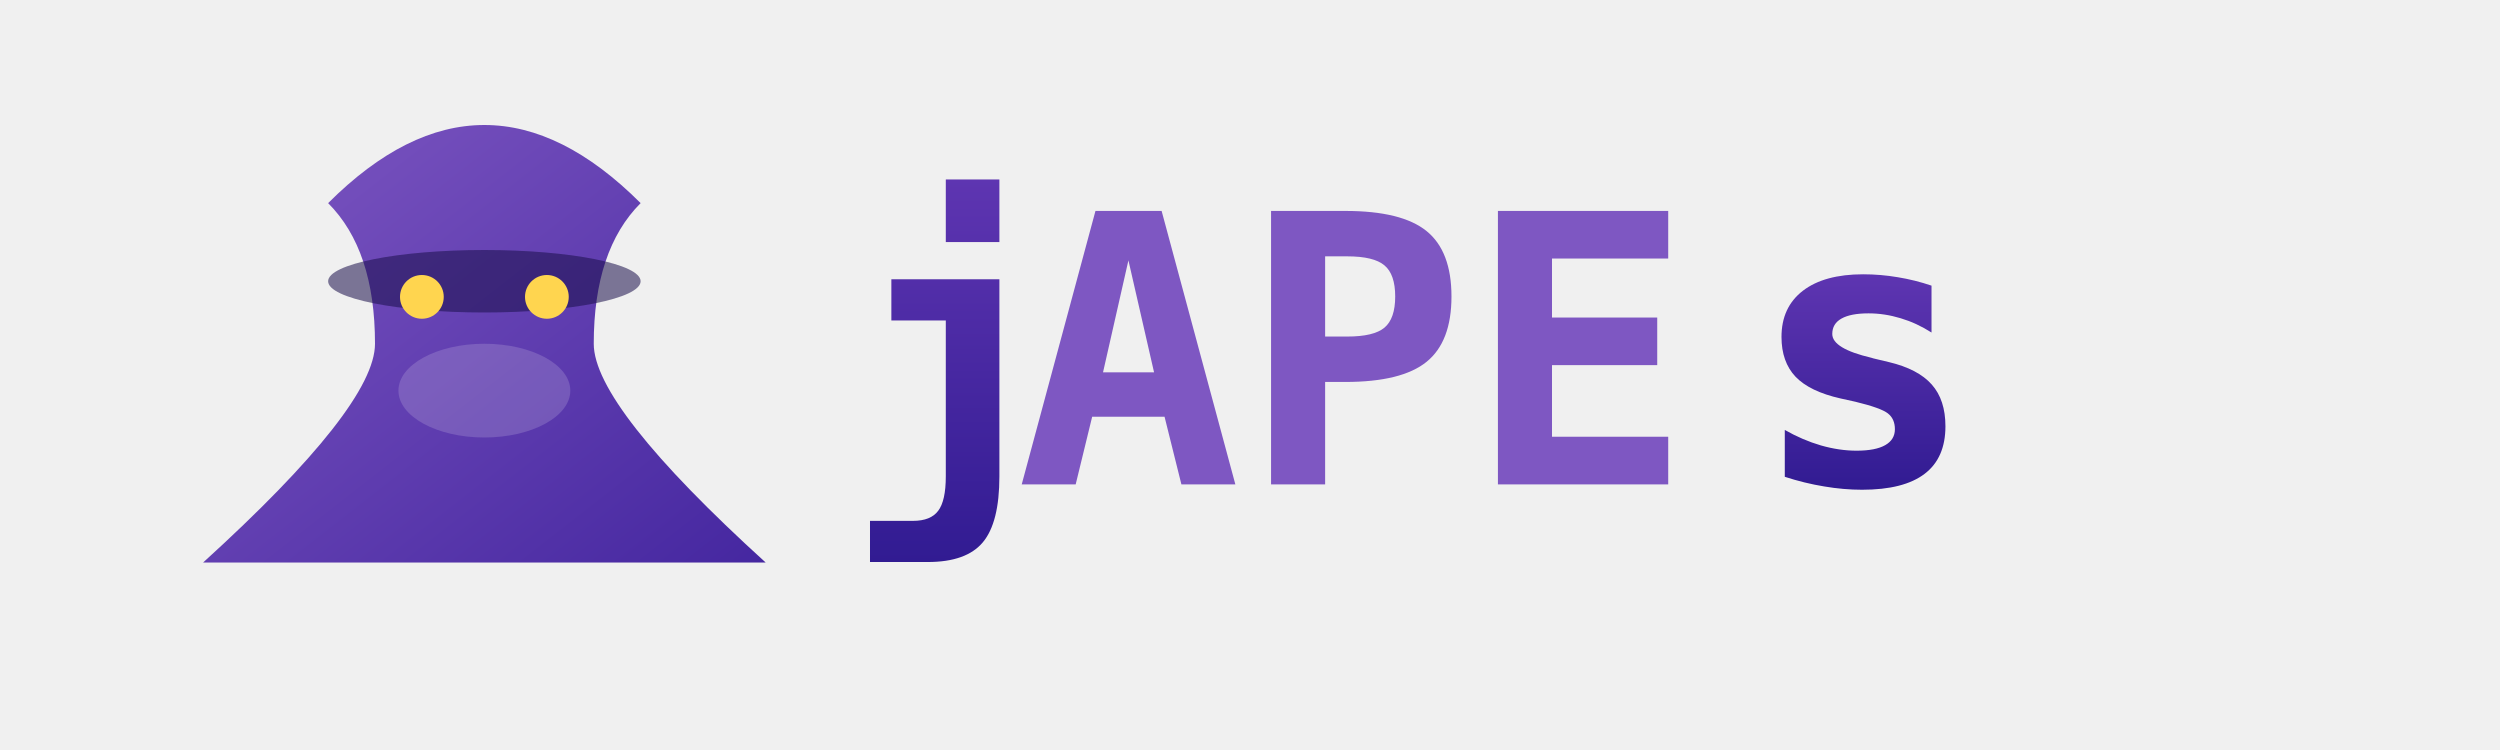
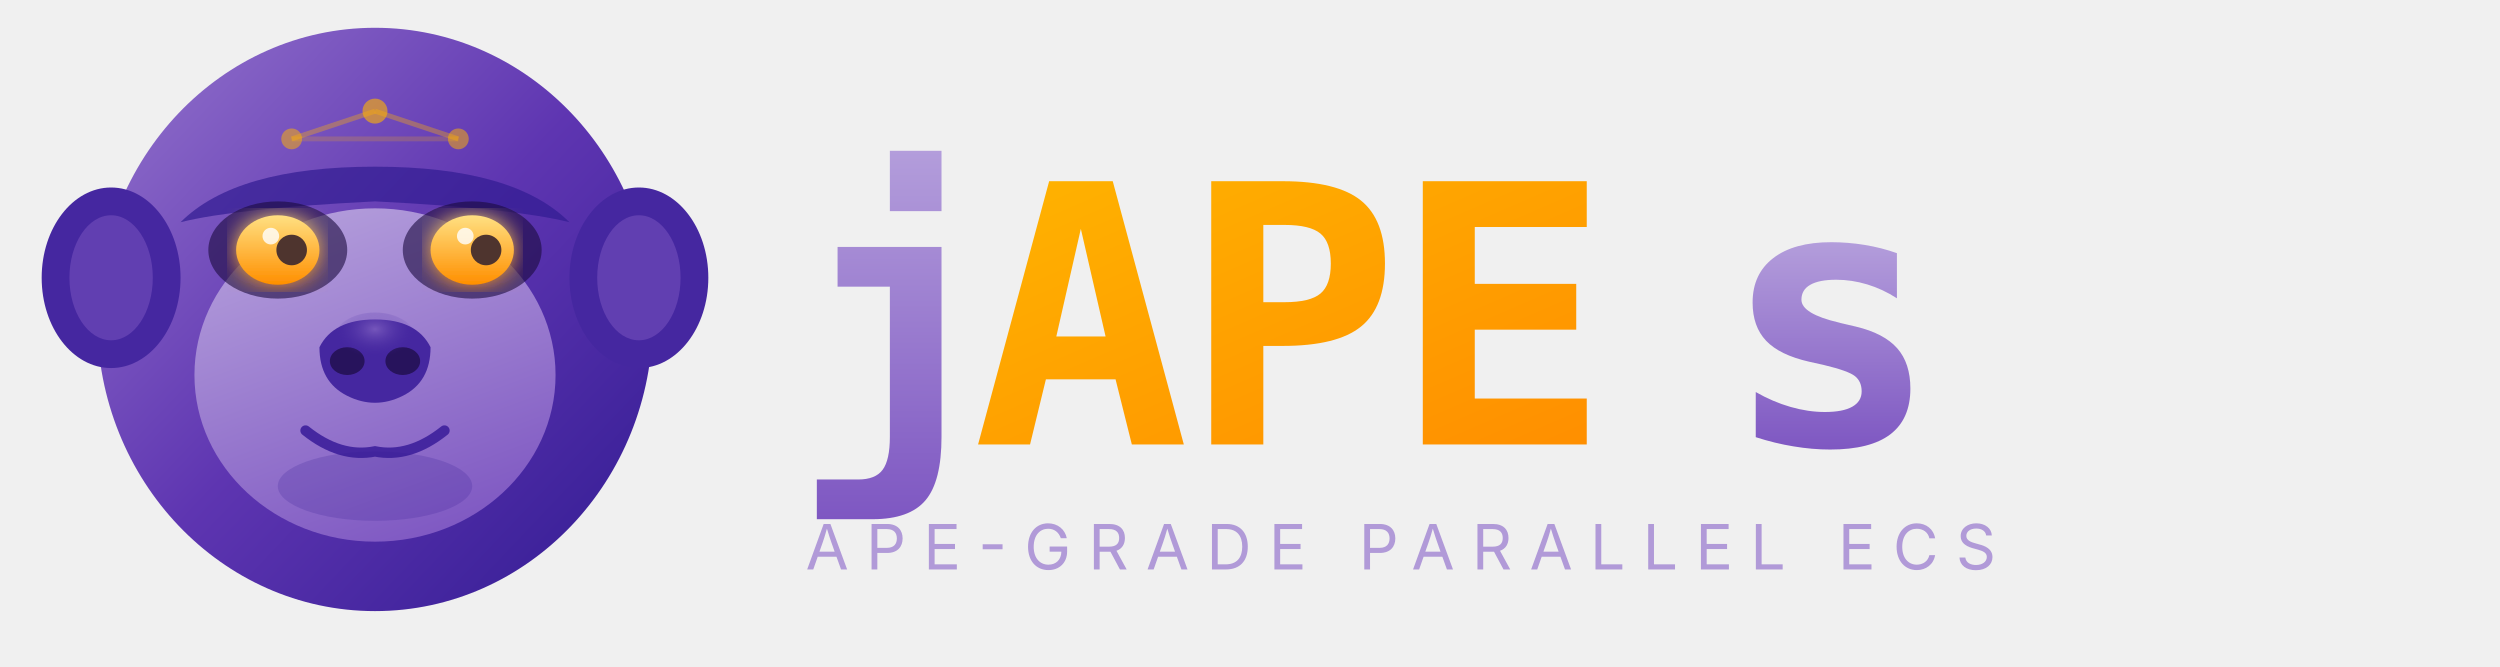
- <svg xmlns="http://www.w3.org/2000/svg" viewBox="0 0 320 96" role="img" aria-label="japes — Java Archetype-based Parallel Entity System">
+ <svg xmlns="http://www.w3.org/2000/svg" viewBox="0 0 360 96" role="img" aria-label="japes — Java Archetype-based Parallel Entity System">
  <defs>
-     <linearGradient id="apeGradient" x1="0%" y1="0%" x2="100%" y2="100%">
-       <stop offset="0%" stop-color="#7e57c2" />
-       <stop offset="100%" stop-color="#4527a0" />
-     </linearGradient>
-     <linearGradient id="textGradient" x1="0%" y1="0%" x2="0%" y2="100%">
-       <stop offset="0%" stop-color="#5e35b1" />
+     <linearGradient id="fur" x1="0%" y1="0%" x2="100%" y2="100%">
+       <stop offset="0%" stop-color="#9575cd" />
+       <stop offset="50%" stop-color="#5e35b1" />
      <stop offset="100%" stop-color="#311b92" />
    </linearGradient>
+     <linearGradient id="face" x1="30%" y1="0%" x2="70%" y2="100%">
+       <stop offset="0%" stop-color="#b39ddb" />
+       <stop offset="100%" stop-color="#7e57c2" />
+     </linearGradient>
+     <linearGradient id="eyeGlow" x1="50%" y1="0%" x2="50%" y2="100%">
+       <stop offset="0%" stop-color="#ffe082" />
+       <stop offset="100%" stop-color="#ff8f00" />
+     </linearGradient>
+     <radialGradient id="noseShine" cx="50%" cy="30%">
+       <stop offset="0%" stop-color="#9575cd" stop-opacity="0.6" />
+       <stop offset="100%" stop-color="#4527a0" stop-opacity="0" />
+     </radialGradient>
+     <filter id="glow">
+       <feGaussianBlur stdDeviation="1.5" result="blur" />
+       <feMerge>
+         <feMergeNode in="blur" />
+         <feMergeNode in="SourceGraphic" />
+       </feMerge>
+     </filter>
+     <linearGradient id="wordJ" x1="0%" y1="0%" x2="0%" y2="100%">
+       <stop offset="0%" stop-color="#b39ddb" />
+       <stop offset="100%" stop-color="#7e57c2" />
+     </linearGradient>
+     <linearGradient id="wordAPE" x1="0%" y1="0%" x2="100%" y2="100%">
+       <stop offset="0%" stop-color="#ffb300" />
+       <stop offset="100%" stop-color="#ff8f00" />
+     </linearGradient>
+     <linearGradient id="wordS" x1="0%" y1="0%" x2="0%" y2="100%">
+       <stop offset="0%" stop-color="#b39ddb" />
+       <stop offset="100%" stop-color="#7e57c2" />
+     </linearGradient>
  </defs>
-   <g transform="translate(14, 14)">
-     <path d="M12 58 Q34 38 34 30 Q34 18 28 12 Q38 2 48 2 Q58 2 68 12 Q62 18 62 30 Q62 38 84 58 Z" fill="url(#apeGradient)" />
-     <ellipse cx="48" cy="22" rx="20" ry="4" fill="#1a0f4a" opacity="0.55" />
-     <circle cx="40" cy="24" r="2.8" fill="#ffd54f" />
-     <circle cx="56" cy="24" r="2.8" fill="#ffd54f" />
-     <ellipse cx="48" cy="36" rx="11" ry="6" fill="#ede7f6" opacity="0.18" />
+   <g transform="translate(6, 2)">
+     <ellipse cx="48" cy="44" rx="40" ry="42" fill="url(#fur)" />
+     <ellipse cx="10" cy="38" rx="10" ry="13" fill="#4527a0" />
+     <ellipse cx="10" cy="38" rx="6" ry="9" fill="#7e57c2" opacity="0.5" />
+     <ellipse cx="86" cy="38" rx="10" ry="13" fill="#4527a0" />
+     <ellipse cx="86" cy="38" rx="6" ry="9" fill="#7e57c2" opacity="0.5" />
+     <ellipse cx="48" cy="52" rx="26" ry="24" fill="url(#face)" />
+     <path d="M20 30 Q28 22 48 22 Q68 22 76 30 Q68 28 48 27 Q28 28 20 30 Z" fill="#311b92" opacity="0.7" />
+     <ellipse cx="34" cy="34" rx="10" ry="7" fill="#1a0a3e" opacity="0.6" />
+     <ellipse cx="62" cy="34" rx="10" ry="7" fill="#1a0a3e" opacity="0.6" />
+     <ellipse cx="34" cy="34" rx="6" ry="5" fill="url(#eyeGlow)" filter="url(#glow)" />
+     <ellipse cx="62" cy="34" rx="6" ry="5" fill="url(#eyeGlow)" filter="url(#glow)" />
+     <circle cx="36" cy="34" r="2.2" fill="#4e342e" />
+     <circle cx="64" cy="34" r="2.2" fill="#4e342e" />
+     <circle cx="33" cy="32" r="1.2" fill="white" opacity="0.8" />
+     <circle cx="61" cy="32" r="1.2" fill="white" opacity="0.8" />
+     <path d="M40 48 Q42 44 48 44 Q54 44 56 48 Q56 53 52 55 Q48 57 44 55 Q40 53 40 48 Z" fill="#4527a0" />
+     <ellipse cx="44" cy="50" rx="2.5" ry="2" fill="#1a0a3e" opacity="0.7" />
+     <ellipse cx="52" cy="50" rx="2.5" ry="2" fill="#1a0a3e" opacity="0.7" />
+     <ellipse cx="48" cy="47" rx="6" ry="4" fill="url(#noseShine)" />
+     <path d="M38 60 Q43 64 48 63 Q53 64 58 60" fill="none" stroke="#4527a0" stroke-width="1.5" stroke-linecap="round" />
+     <ellipse cx="48" cy="68" rx="14" ry="5" fill="#311b92" opacity="0.2" />
+     <circle cx="36" cy="18" r="1.5" fill="#ffb300" opacity="0.5" />
+     <circle cx="48" cy="14" r="1.8" fill="#ffb300" opacity="0.6" />
+     <circle cx="60" cy="18" r="1.5" fill="#ffb300" opacity="0.5" />
+     <line x1="36" y1="18" x2="48" y2="14" stroke="#ffb300" stroke-width="0.7" opacity="0.35" />
+     <line x1="48" y1="14" x2="60" y2="18" stroke="#ffb300" stroke-width="0.7" opacity="0.35" />
+     <line x1="36" y1="18" x2="60" y2="18" stroke="#ffb300" stroke-width="0.7" opacity="0.2" />
  </g>
-   <g font-family="'JetBrains Mono','SFMono-Regular','Menlo',monospace" font-weight="700">
-     <text x="108" y="62" font-size="48" fill="url(#textGradient)">j</text>
-     <text x="130" y="62" font-size="48" fill="#7e57c2">APE</text>
-     <text x="224" y="62" font-size="48" fill="url(#textGradient)">s</text>
+   <g font-family="'JetBrains Mono','SF Mono','Fira Code','Cascadia Code',monospace" font-weight="800">
+     <text x="114" y="64" font-size="52" fill="url(#wordJ)" letter-spacing="-1">j</text>
+     <text x="140" y="64" font-size="52" fill="url(#wordAPE)" letter-spacing="-1">APE</text>
+     <text x="248" y="64" font-size="52" fill="url(#wordS)" letter-spacing="-1">s</text>
  </g>
+   <text x="116" y="82" font-family="'Inter','Segoe UI','Helvetica Neue',sans-serif" font-size="9" fill="#9575cd" letter-spacing="2.5" opacity="0.7">
+     APE-GRADE PARALLEL ECS
+   </text>
</svg>
